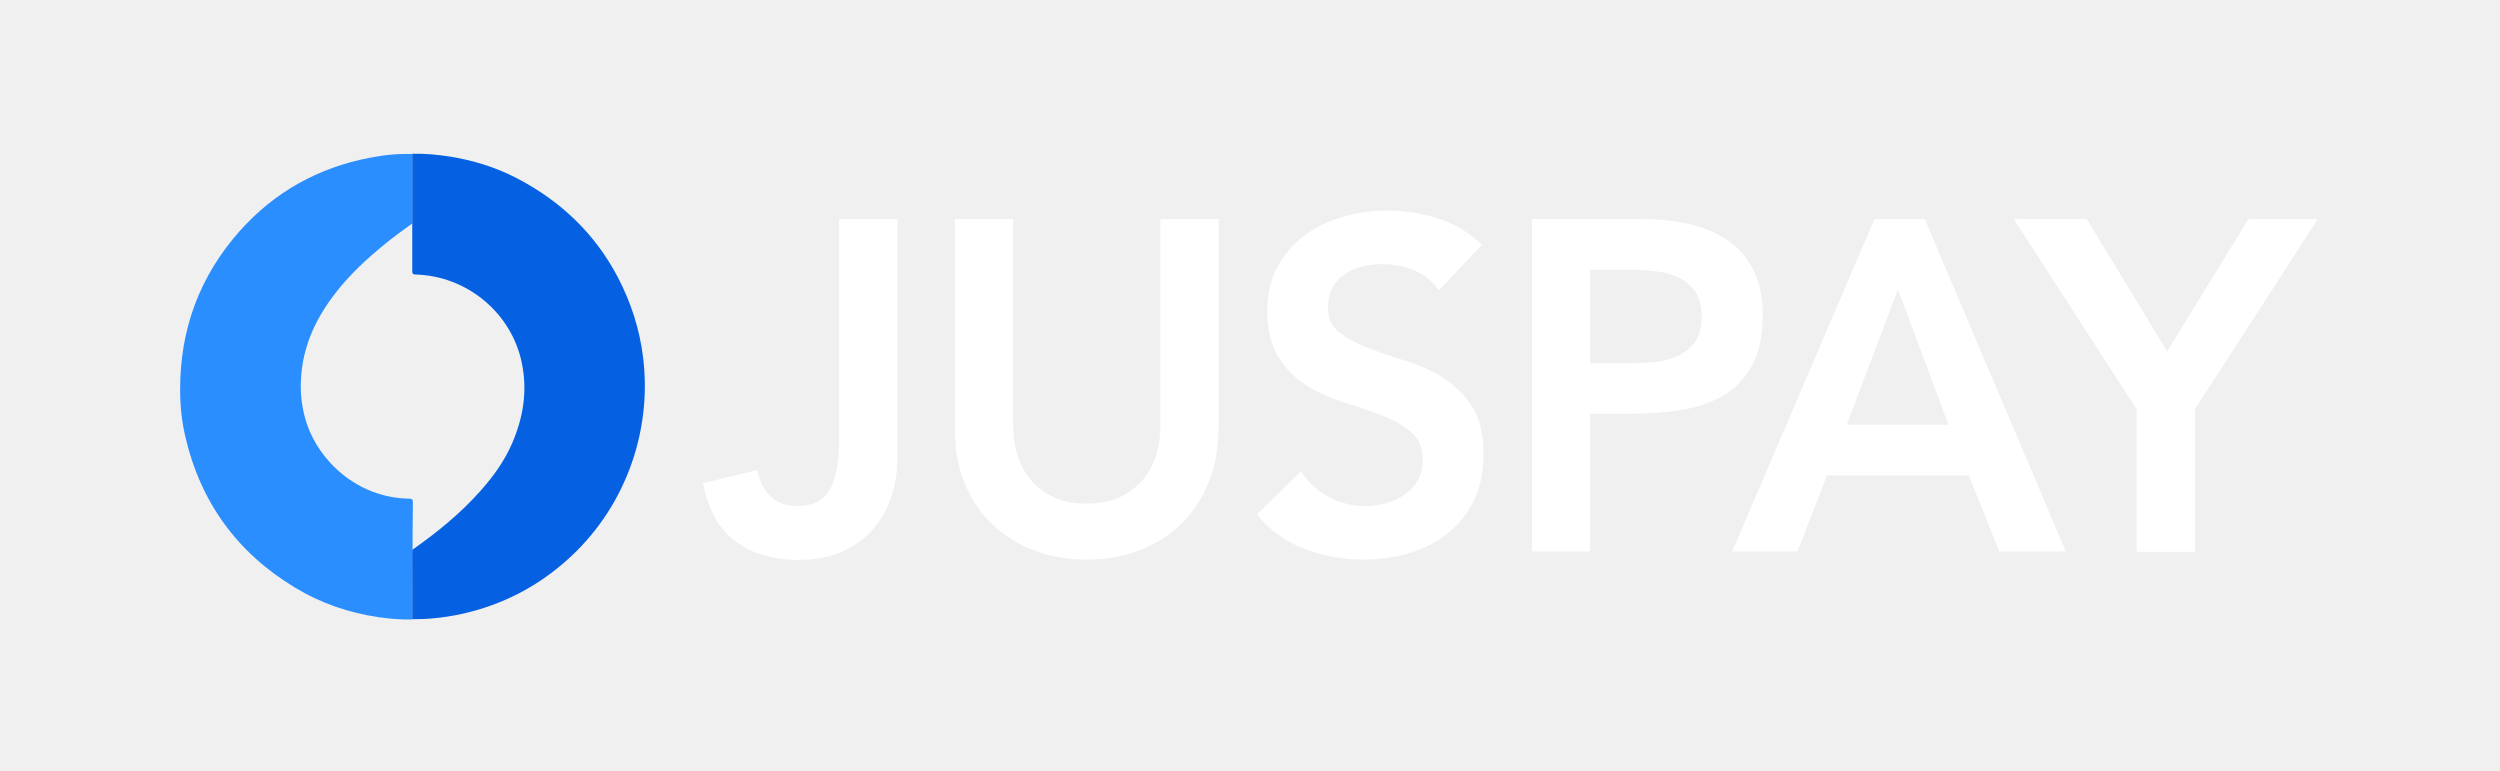
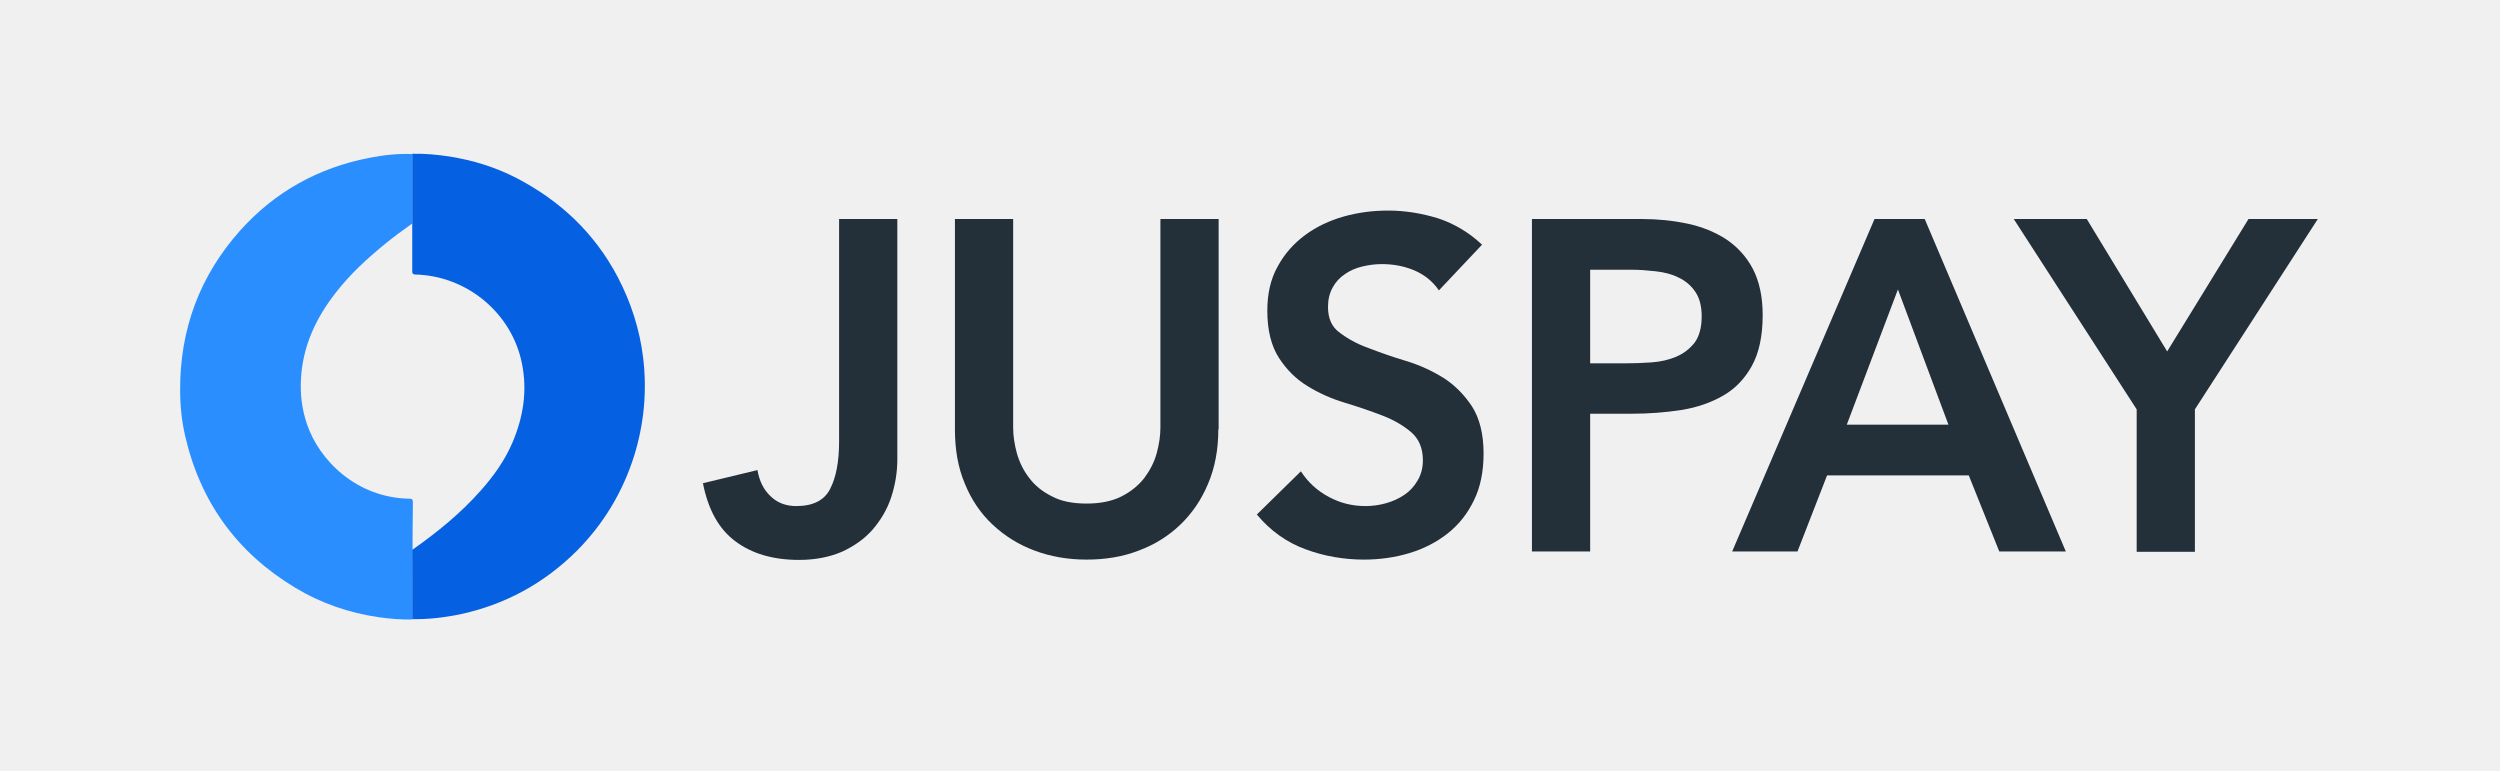
<svg xmlns="http://www.w3.org/2000/svg" width="785" height="242" viewBox="0 0 785 242" fill="none">
  <path fill-rule="evenodd" clip-rule="evenodd" d="M129.448 194.505C125.945 194.603 122.539 194.31 119.036 193.823C109.597 192.458 100.741 189.436 92.567 184.465C74.468 173.546 62.888 157.657 58.12 136.795C57.049 132.116 56.562 127.339 56.562 122.563C56.465 103.456 62.693 86.689 75.343 72.457C86.34 60.174 99.963 52.667 116.019 49.548C120.496 48.671 124.972 48.183 129.448 48.378C129.448 55.689 129.448 62.903 129.448 70.214C129.253 70.312 129.059 70.409 128.864 70.604C126.237 72.457 123.609 74.406 121.079 76.453C115.338 81.132 109.889 86.104 105.315 92.051C99.184 99.947 95.097 108.623 94.514 118.858C94.222 123.733 94.805 128.509 96.362 133.091C100.158 144.496 111.932 156.292 128.475 156.584C129.448 156.584 129.643 156.779 129.643 157.852C129.545 162.823 129.545 172.767 129.545 172.767C129.545 172.767 129.545 173.351 129.545 173.644C129.448 180.565 129.448 187.487 129.448 194.505Z" fill="#2B8EFF" />
  <path fill-rule="evenodd" clip-rule="evenodd" d="M129.447 70.116C129.447 70.116 129.447 55.591 129.447 48.28C133.436 48.182 137.329 48.572 141.221 49.157C148.52 50.327 155.526 52.471 162.143 55.883C175.864 62.999 186.665 73.138 193.964 86.98C198.148 94.974 200.873 103.455 201.943 112.326C203.208 122.757 202.235 133.09 199.121 143.131C195.521 154.536 189.487 164.577 181.021 173.058C170.706 183.294 158.445 189.923 144.238 192.945C139.372 193.919 134.41 194.504 129.447 194.407C129.447 187.388 129.447 180.467 129.447 173.448C129.447 173.155 129.447 172.668 129.447 172.668C129.447 172.668 129.739 172.473 129.836 172.376C137.426 167.014 144.627 161.165 150.855 154.146C154.942 149.565 158.445 144.69 160.878 139.036C164.284 131.043 165.646 122.854 163.895 114.178C160.781 98.386 146.671 86.59 130.42 86.201C129.349 86.201 129.447 85.323 129.447 85.323V70.116Z" fill="#0561E2" />
-   <path d="M281.76 144.261C281.76 148.389 281.083 152.321 279.825 156.154C278.568 159.987 276.536 163.329 274.021 166.278C271.41 169.227 268.217 171.488 264.348 173.257C260.479 174.928 255.932 175.812 250.902 175.812C242.777 175.812 236.102 173.847 230.975 170.013C225.752 166.18 222.366 160.086 220.722 151.731L237.843 147.603C238.424 151.043 239.778 153.795 242.003 155.859C244.131 157.923 246.84 158.906 250.032 158.906C255.255 158.906 258.834 157.137 260.672 153.5C262.51 149.962 263.478 144.949 263.478 138.658V68.772H281.76V144.261Z" fill="white" />
-   <path d="M382.555 134.825C382.555 141.115 381.491 146.816 379.363 151.829C377.235 156.94 374.333 161.167 370.657 164.705C366.981 168.244 362.628 170.996 357.598 172.864C352.568 174.83 347.054 175.714 341.154 175.714C335.253 175.714 329.739 174.731 324.806 172.864C319.776 170.996 315.423 168.244 311.65 164.705C307.878 161.167 304.976 156.842 302.944 151.829C300.816 146.816 299.849 141.115 299.849 134.825V68.772H318.131V134.235C318.131 136.79 318.518 139.444 319.292 142.295C320.066 145.047 321.324 147.701 323.162 150.06C324.903 152.419 327.321 154.385 330.32 155.859C333.222 157.432 336.898 158.12 341.251 158.12C345.603 158.12 349.279 157.334 352.181 155.859C355.083 154.385 357.502 152.419 359.339 150.06C361.081 147.701 362.435 145.145 363.209 142.295C363.983 139.444 364.37 136.79 364.37 134.235V68.772H382.652V134.825H382.555Z" fill="white" />
-   <path d="M451.816 91.183C449.881 88.332 447.27 86.268 444.077 84.892C440.789 83.516 437.403 82.926 433.824 82.926C431.696 82.926 429.664 83.221 427.633 83.713C425.602 84.204 423.86 84.99 422.313 86.072C420.668 87.153 419.411 88.529 418.443 90.298C417.476 92.067 416.992 94.033 416.992 96.392C416.992 99.931 418.153 102.683 420.668 104.452C423.087 106.32 426.085 107.991 429.664 109.269C433.243 110.645 437.113 112.021 441.369 113.299C445.625 114.576 449.495 116.346 453.17 118.606C456.749 120.867 459.748 123.914 462.166 127.551C464.585 131.286 465.842 136.299 465.842 142.393C465.842 147.996 464.875 152.91 462.844 157.039C460.812 161.265 458.104 164.706 454.621 167.458C451.139 170.21 447.173 172.274 442.626 173.65C438.08 175.026 433.243 175.714 428.31 175.714C421.926 175.714 415.735 174.633 409.931 172.471C404.03 170.308 398.903 166.671 394.647 161.56L408.48 147.996C410.705 151.436 413.607 154.09 417.283 156.056C420.958 158.022 424.731 158.906 428.794 158.906C430.922 158.906 433.05 158.611 435.178 158.022C437.306 157.432 439.241 156.547 440.982 155.368C442.723 154.188 444.077 152.714 445.142 150.846C446.206 149.077 446.786 146.915 446.786 144.556C446.786 140.722 445.528 137.773 443.11 135.709C440.692 133.645 437.693 131.876 434.114 130.5C430.535 129.124 426.569 127.748 422.313 126.47C418.056 125.192 414.09 123.423 410.608 121.26C407.029 119.098 404.03 116.149 401.612 112.414C399.194 108.679 397.936 103.764 397.936 97.572C397.936 92.166 399 87.546 401.225 83.614C403.353 79.683 406.255 76.439 409.834 73.785C413.317 71.229 417.379 69.263 421.926 67.986C426.472 66.708 431.115 66.118 435.855 66.118C441.272 66.118 446.496 67.003 451.623 68.576C456.653 70.246 461.296 72.999 465.359 76.832L451.816 91.183Z" fill="white" />
-   <path d="M481.125 68.772H515.659C520.592 68.772 525.332 69.263 529.975 70.246C534.521 71.229 538.584 72.9 542.067 75.161C545.549 77.52 548.354 80.567 550.386 84.4C552.417 88.332 553.481 93.148 553.481 98.948C553.481 105.533 552.32 110.841 550.095 114.871C547.87 118.901 544.872 122.047 541.099 124.209C537.327 126.371 532.974 127.944 527.944 128.73C522.913 129.517 517.787 129.91 512.37 129.91H499.311V173.159H481.028V68.772H481.125ZM510.435 114.085C513.047 114.085 515.755 113.987 518.561 113.79C521.366 113.593 523.978 113.004 526.299 112.021C528.621 111.038 530.555 109.563 532.103 107.598C533.554 105.632 534.328 102.879 534.328 99.341C534.328 96.097 533.651 93.542 532.297 91.576C530.942 89.61 529.201 88.136 527.073 87.153C524.945 86.072 522.527 85.482 519.915 85.187C517.303 84.892 514.788 84.695 512.37 84.695H499.311V114.085H510.435Z" fill="white" />
-   <path d="M588.595 68.772H604.363L648.666 173.159H627.772L618.195 149.274H573.698L564.412 173.159H543.905L588.595 68.772ZM611.811 133.35L595.947 90.888L579.889 133.35H611.811Z" fill="white" />
-   <path d="M670.915 128.534L632.319 68.772H655.244L680.491 110.35L706.029 68.772H727.793L689.197 128.534V173.257H670.915V128.534Z" fill="white" />
+   <path d="M281.76 144.261C281.76 148.389 281.083 152.321 279.825 156.154C278.568 159.987 276.536 163.329 274.021 166.278C271.41 169.227 268.217 171.488 264.348 173.257C260.479 174.928 255.932 175.812 250.902 175.812C242.777 175.812 236.102 173.847 230.975 170.013C225.752 166.18 222.366 160.086 220.722 151.731L237.843 147.603C238.424 151.043 239.778 153.795 242.003 155.859C244.131 157.923 246.84 158.906 250.032 158.906C255.255 158.906 258.834 157.137 260.672 153.5C262.51 149.962 263.478 144.949 263.478 138.658V68.772H281.76V144.261Z" fill="#233039" />
+   <path d="M382.555 134.825C382.555 141.115 381.491 146.816 379.363 151.829C377.235 156.94 374.333 161.167 370.657 164.705C366.981 168.244 362.628 170.996 357.598 172.864C352.568 174.83 347.054 175.714 341.154 175.714C335.253 175.714 329.739 174.731 324.806 172.864C319.776 170.996 315.423 168.244 311.65 164.705C307.878 161.167 304.976 156.842 302.944 151.829C300.816 146.816 299.849 141.115 299.849 134.825V68.772H318.131V134.235C318.131 136.79 318.518 139.444 319.292 142.295C320.066 145.047 321.324 147.701 323.162 150.06C324.903 152.419 327.321 154.385 330.32 155.859C333.222 157.432 336.898 158.12 341.251 158.12C345.603 158.12 349.279 157.334 352.181 155.859C355.083 154.385 357.502 152.419 359.339 150.06C361.081 147.701 362.435 145.145 363.209 142.295C363.983 139.444 364.37 136.79 364.37 134.235V68.772H382.652V134.825H382.555Z" fill="#233039" />
+   <path d="M451.816 91.183C449.881 88.332 447.27 86.268 444.077 84.892C440.789 83.516 437.403 82.926 433.824 82.926C431.696 82.926 429.664 83.221 427.633 83.713C425.602 84.204 423.86 84.99 422.313 86.072C420.668 87.153 419.411 88.529 418.443 90.298C417.476 92.067 416.992 94.033 416.992 96.392C416.992 99.931 418.153 102.683 420.668 104.452C423.087 106.32 426.085 107.991 429.664 109.269C433.243 110.645 437.113 112.021 441.369 113.299C445.625 114.576 449.495 116.346 453.17 118.606C456.749 120.867 459.748 123.914 462.166 127.551C464.585 131.286 465.842 136.299 465.842 142.393C465.842 147.996 464.875 152.91 462.844 157.039C460.812 161.265 458.104 164.706 454.621 167.458C451.139 170.21 447.173 172.274 442.626 173.65C438.08 175.026 433.243 175.714 428.31 175.714C421.926 175.714 415.735 174.633 409.931 172.471C404.03 170.308 398.903 166.671 394.647 161.56L408.48 147.996C410.705 151.436 413.607 154.09 417.283 156.056C420.958 158.022 424.731 158.906 428.794 158.906C430.922 158.906 433.05 158.611 435.178 158.022C437.306 157.432 439.241 156.547 440.982 155.368C442.723 154.188 444.077 152.714 445.142 150.846C446.206 149.077 446.786 146.915 446.786 144.556C446.786 140.722 445.528 137.773 443.11 135.709C440.692 133.645 437.693 131.876 434.114 130.5C430.535 129.124 426.569 127.748 422.313 126.47C418.056 125.192 414.09 123.423 410.608 121.26C407.029 119.098 404.03 116.149 401.612 112.414C399.194 108.679 397.936 103.764 397.936 97.572C397.936 92.166 399 87.546 401.225 83.614C403.353 79.683 406.255 76.439 409.834 73.785C413.317 71.229 417.379 69.263 421.926 67.986C426.472 66.708 431.115 66.118 435.855 66.118C441.272 66.118 446.496 67.003 451.623 68.576C456.653 70.246 461.296 72.999 465.359 76.832L451.816 91.183Z" fill="#233039" />
+   <path d="M481.125 68.772H515.659C520.592 68.772 525.332 69.263 529.975 70.246C534.521 71.229 538.584 72.9 542.067 75.161C545.549 77.52 548.354 80.567 550.386 84.4C552.417 88.332 553.481 93.148 553.481 98.948C553.481 105.533 552.32 110.841 550.095 114.871C547.87 118.901 544.872 122.047 541.099 124.209C537.327 126.371 532.974 127.944 527.944 128.73C522.913 129.517 517.787 129.91 512.37 129.91H499.311V173.159H481.028V68.772H481.125ZM510.435 114.085C513.047 114.085 515.755 113.987 518.561 113.79C521.366 113.593 523.978 113.004 526.299 112.021C528.621 111.038 530.555 109.563 532.103 107.598C533.554 105.632 534.328 102.879 534.328 99.341C534.328 96.097 533.651 93.542 532.297 91.576C530.942 89.61 529.201 88.136 527.073 87.153C524.945 86.072 522.527 85.482 519.915 85.187C517.303 84.892 514.788 84.695 512.37 84.695H499.311V114.085H510.435Z" fill="#233039" />
+   <path d="M588.595 68.772H604.363L648.666 173.159H627.772L618.195 149.274H573.698L564.412 173.159H543.905L588.595 68.772ZM611.811 133.35L595.947 90.888L579.889 133.35H611.811Z" fill="#233039" />
+   <path d="M670.915 128.534L632.319 68.772H655.244L680.491 110.35L706.029 68.772H727.793L689.197 128.534V173.257H670.915V128.534Z" fill="#233039" />
</svg>
